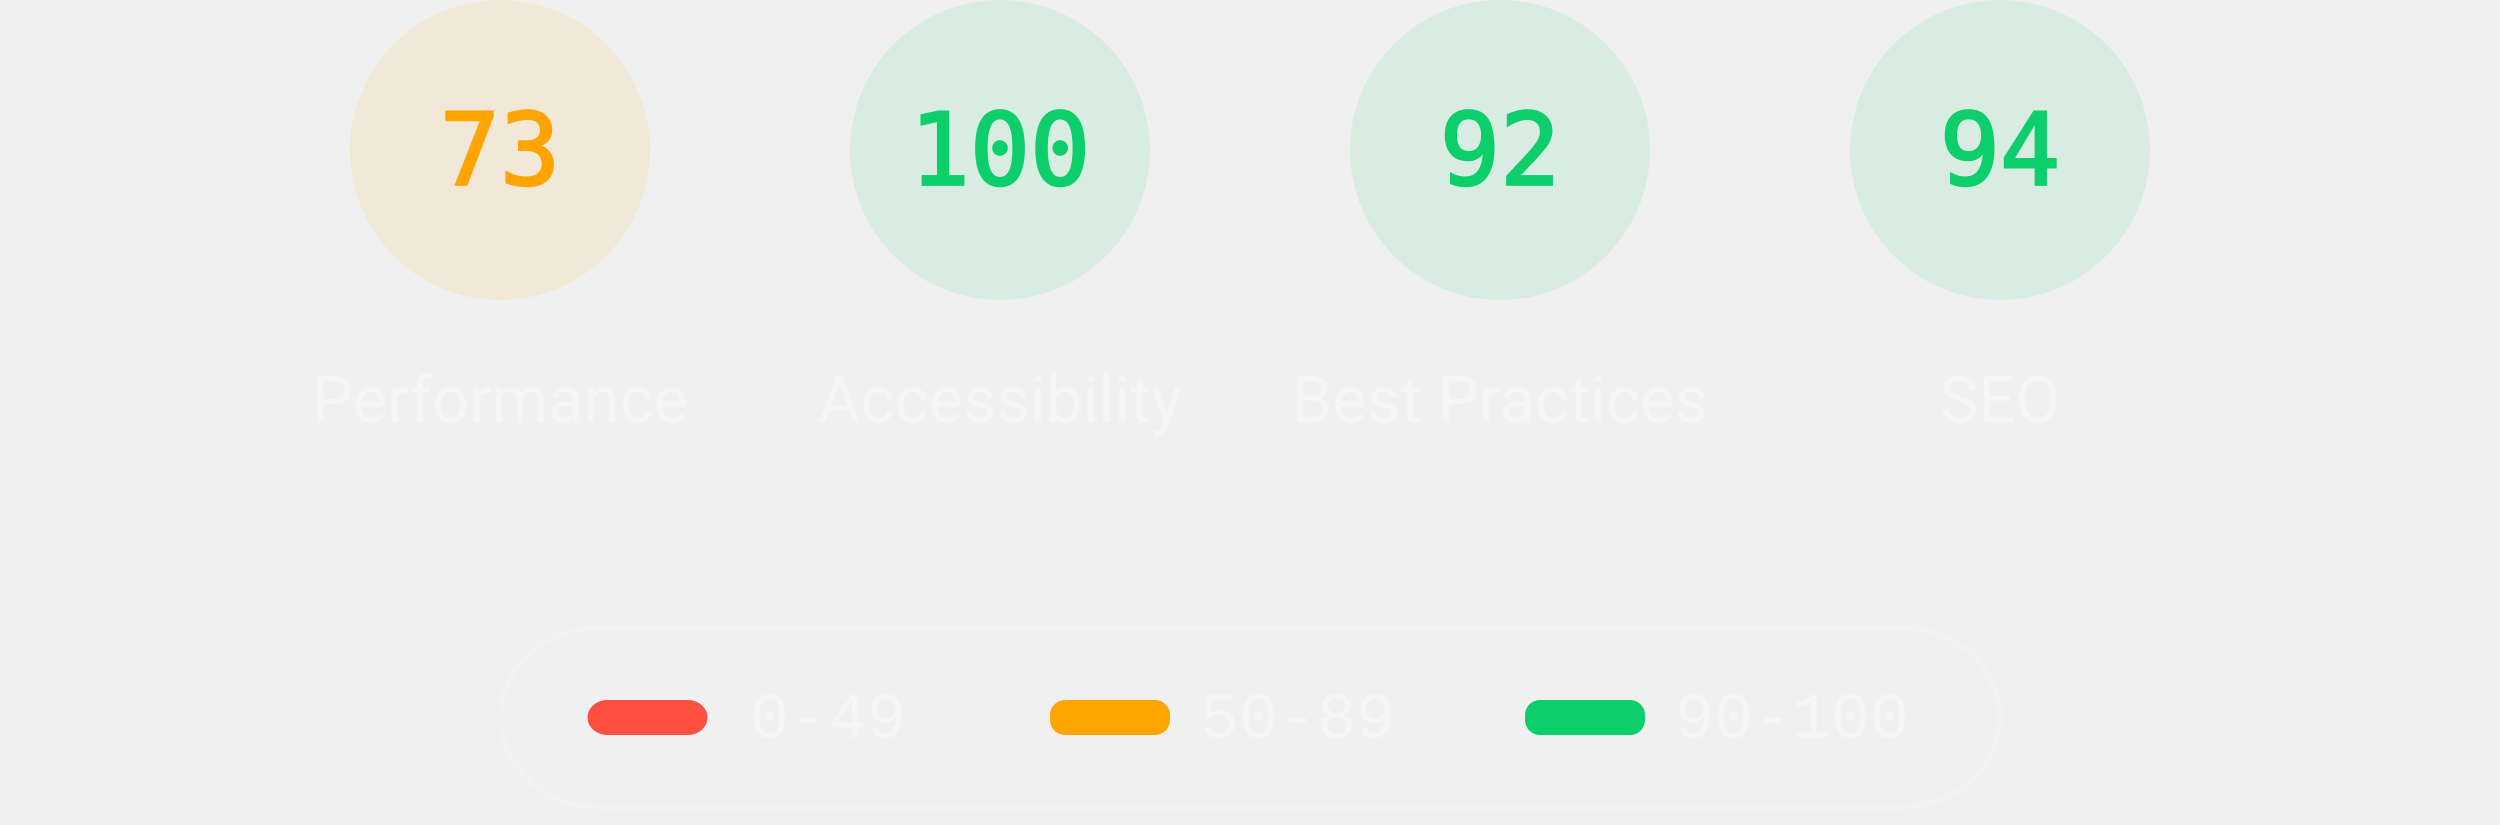
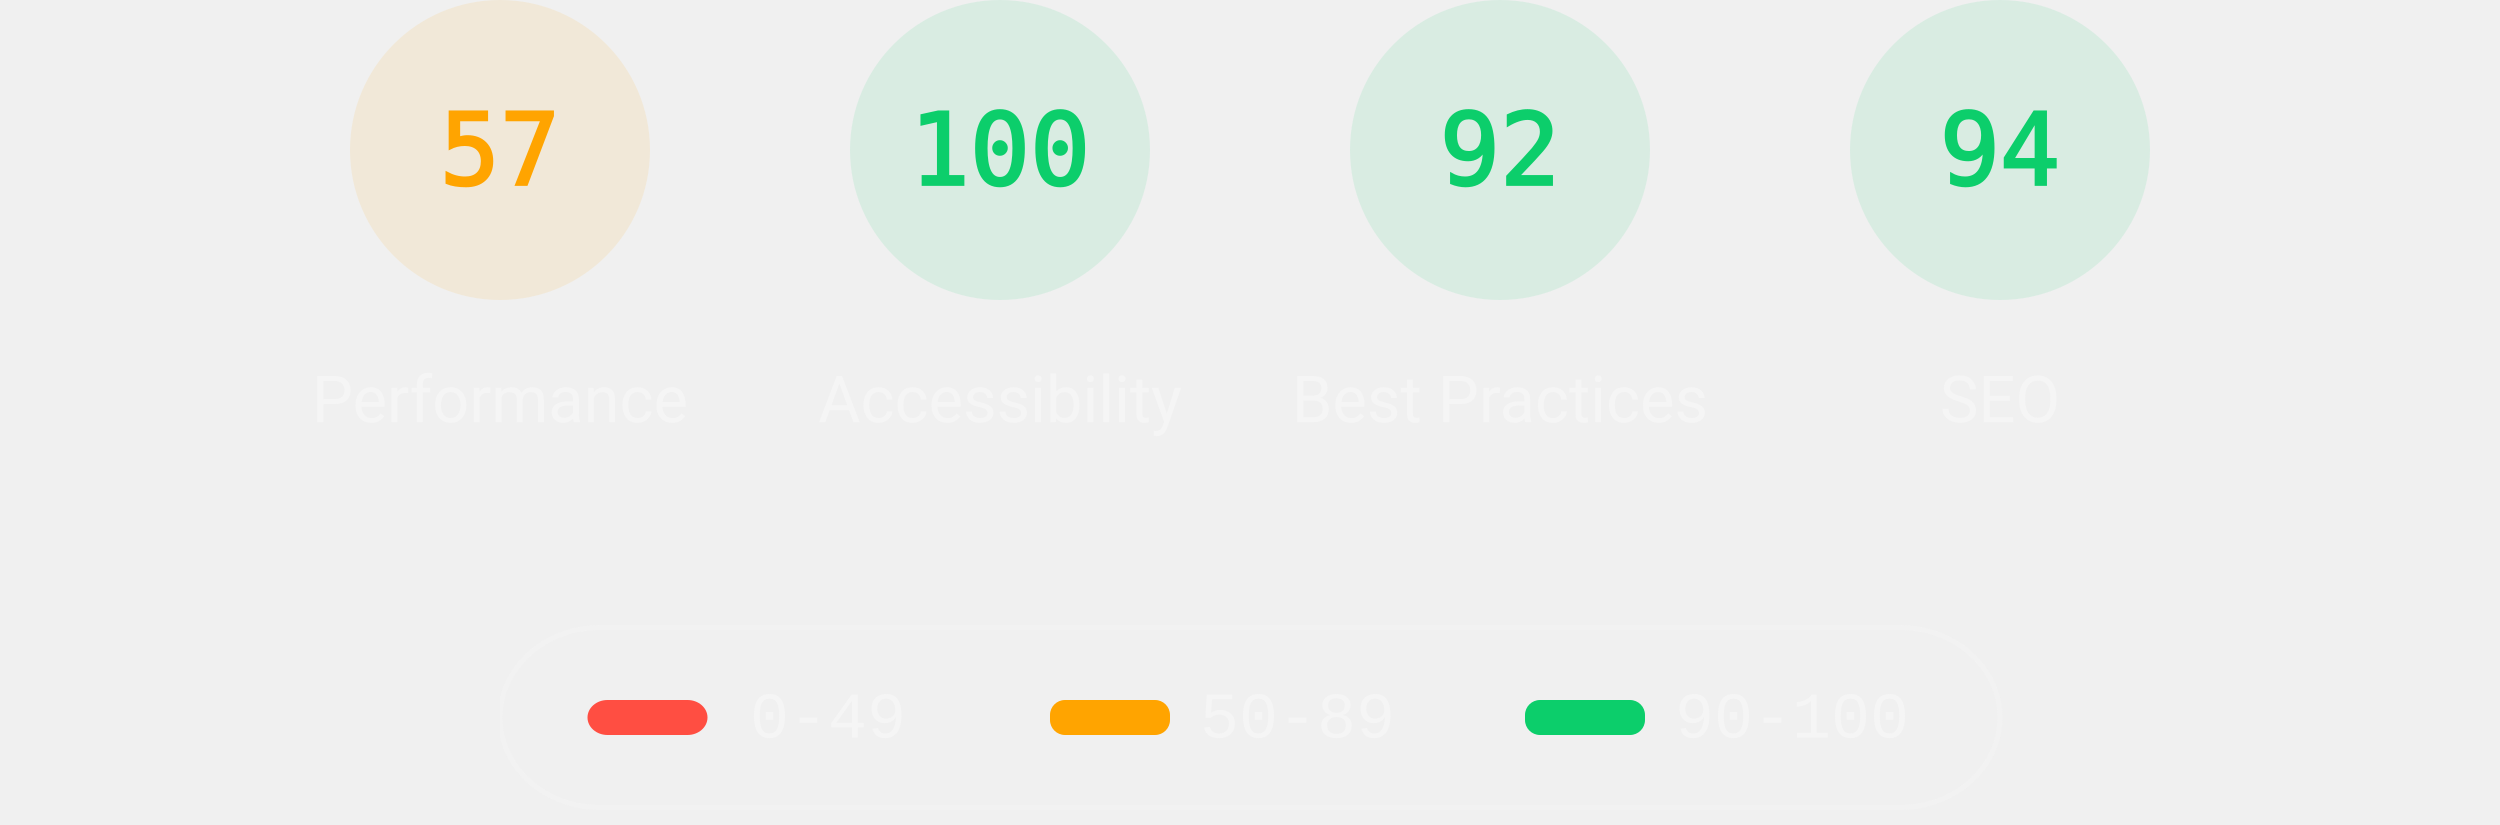
<svg xmlns="http://www.w3.org/2000/svg" class="theme--dark" fill="none" width="1000" height="330">
  <style>
			.gauge-base {
				opacity: 0.1
			}

			.gauge-arc {
				fill: none;
				animation-delay: 250ms;
				stroke-linecap: round;
				transform: rotate(-90deg);
				transform-origin: 100px 60px;
				animation: load-gauge 1s ease forwards
			}

			.guage-text {
				font-size: 40px;
				font-family: monospace;
				text-align: center
			}

			.guage-red {
				color: #ff4e42;
				fill: #ff4e42;
				stroke: #ff4e42
			}
			.guage-orange {
				color: #ffa400;
				fill: #ffa400;
				stroke: #ffa400
			}
			.guage-green {
				color: #0cce6b;
				fill: #0cce6b;
				stroke: #0cce6b
			}
			.theme--agnostic .guage-undefined {
				color: #5c5c5c;
				fill: #5c5c5c;
				stroke: #5c5c5c
			}
			.theme--light .guage-undefined {
				color: #1e1e1e;
				fill: #1e1e1e;
				stroke: #1e1e1e
			}
			.theme--dark .guage-undefined {
				color: #f5f5f5;
				fill: #f5f5f5;
				stroke: #f5f5f5
			}

			.guage-title {
				stroke: none;
				font-size: 26px;
				line-height: 26px;
				font-family: Roboto, Halvetica, Arial, sans-serif
			}
			.metric.guage-title {
				font-family: 'Courier New', Courier, monospace
			}
			.theme--agnostic .guage-title {
				color: #737373;
				fill: #737373
			}
			.theme--light .guage-title {
				color: #212121;
				fill: #212121
			}
			.theme--dark .guage-title {
				color: #f5f5f5;
				fill: #f5f5f5
			}

			@keyframes load-gauge {
				from {
					stroke-dasharray: 0 352.858
				}
			}
			.lh-gauge--pwa__disc {
				fill: #e0e0e0
			}
			.lh-gauge--pwa__logo {
				position: relative;
				fill: #b0b0b0
			}
			.lh-gauge--pwa__invisible {
				display: none
			}
			.lh-gauge--pwa__visible {
				display: inline
			}
			.guage-invisible {
				display: none
			}
			.lh-gauge--pwa__logo--primary-color {
				fill: #304ffe
			}
			.theme--agnostic .lh-gauge--pwa__logo--secondary-color {
				fill: #787878
			}
			.theme--light .lh-gauge--pwa__logo--secondary-color {
				fill: #3d3d3d
			}
			.theme--dark .lh-gauge--pwa__logo--secondary-color {
				fill: #d8b6b6
			}
			.theme--light #svg_2 {
				stroke: #00000022
			}
			.theme--agnostic #svg_2 {
				stroke: #616161
			}
			.theme--light #svg_2 {
				stroke: #00000022
			}
			.theme--dark #svg_2 {
				stroke: #f5f5f566
			}
		</style>
  <svg class="guage-div guage-perf guage-orange" viewBox="0 0 200 200" width="200" height="200" x="100" y="0">
    <circle class="gauge-base" r="56" cx="100" cy="60" stroke-width="8" />
-     <circle class="gauge-arc guage-arc-1" r="56" cx="100" cy="60" stroke-width="8" style="stroke-dasharray: 256.856, 351.858;" />
-     <text class="guage-text" x="100px" y="60px" alignment-baseline="central" dominant-baseline="central" text-anchor="middle">73</text>
+     <circle class="gauge-arc guage-arc-1" r="56" cx="100" cy="60" stroke-width="8" style="stroke-dasharray: 200.559, 351.858;" />
+     <text class="guage-text" x="100px" y="60px" alignment-baseline="central" dominant-baseline="central" text-anchor="middle">57</text>
    <text class="guage-title" x="100px" y="160px" alignment-baseline="central" dominant-baseline="central" text-anchor="middle">Performance</text>
  </svg>
  <svg class="guage-div guage-acc guage-green" viewBox="0 0 200 200" width="200" height="200" x="300" y="0">
    <circle class="gauge-base" r="56" cx="100" cy="60" stroke-width="8" />
    <circle class="gauge-arc guage-arc-2" r="56" cx="100" cy="60" stroke-width="8" style="stroke-dasharray: 351.858, 351.858;" />
    <text class="guage-text" x="100px" y="60px" alignment-baseline="central" dominant-baseline="central" text-anchor="middle">100</text>
    <text class="guage-title" x="100px" y="160px" alignment-baseline="central" dominant-baseline="central" text-anchor="middle">Accessibility</text>
  </svg>
  <svg class="guage-div guage-best guage-green" viewBox="0 0 200 200" width="200" height="200" x="500" y="0">
    <circle class="gauge-base" r="56" cx="100" cy="60" stroke-width="8" />
    <circle class="gauge-arc guage-arc-3" r="56" cx="100" cy="60" stroke-width="8" style="stroke-dasharray: 323.709, 351.858;" />
    <text class="guage-text" x="100px" y="60px" alignment-baseline="central" dominant-baseline="central" text-anchor="middle">92</text>
    <text class="guage-title" x="100px" y="160px" alignment-baseline="central" dominant-baseline="central" text-anchor="middle">Best Practices</text>
  </svg>
  <svg class="guage-div guage-seo guage-green" viewBox="0 0 200 200" width="200" height="200" x="700" y="0">
    <circle class="gauge-base" r="56" cx="100" cy="60" stroke-width="8" />
    <circle class="gauge-arc guage-arc-4" r="56" cx="100" cy="60" stroke-width="8" style="stroke-dasharray: 330.747, 351.858;" />
    <text class="guage-text" x="100px" y="60px" alignment-baseline="central" dominant-baseline="central" text-anchor="middle">94</text>
    <text class="guage-title" x="100px" y="160px" alignment-baseline="central" dominant-baseline="central" text-anchor="middle">SEO</text>
  </svg>
  <svg class="guage-div guage-pwa guage-invisible" viewBox="0 0 200 200" width="200" height="200" x="900" y="0">
    <svg viewBox="0 0 60 60" width="112" height="112" x="44" y="4">
      <defs>
        <linearGradient id="lh-gauge--pwa__check-circle__gradient-0" x1="50%" y1="0%" x2="50%" y2="100%">
          <stop stop-color="#00C852" offset="0%" />
          <stop stop-color="#009688" offset="100%" />
        </linearGradient>
        <linearGradient id="lh-gauge--pwa__installable__shadow-gradient-0" x1="76.056%" x2="24.111%" y1="82.995%" y2="24.735%">
          <stop stop-color="#A5D6A7" offset="0%" />
          <stop stop-color="#80CBC4" offset="100%" />
        </linearGradient>
        <linearGradient id="lh-gauge--pwa__fast-reliable__shadow-gradient-0" x1="76.056%" y1="82.995%" x2="25.678%" y2="26.493%">
          <stop stop-color="#64B5F6" offset="0%" />
          <stop stop-color="#2979FF" offset="100%" />
        </linearGradient>
        <g id="lh-gauge--pwa__fast-reliable-badge-0">
          <circle fill="#FFFFFF" cx="10" cy="10" r="10" />
          <path fill="#304FFE" d="M10 3.58l5.25 2.34v3.5c0 3.23-2.24 6.26-5.25 7-3.01-.74-5.25-3.77-5.25-7v-3.5L10 3.58zm-.47 10.74l2.76-4.83.03-.07c.04-.08 0-.24-.22-.24h-1.64l.47-3.26h-.47l-2.7 4.77c-.02.01.05-.1-.04.05-.09.16-.1.31.18.31h1.63l-.47 3.27h.47z" />
        </g>
        <g id="lh-gauge--pwa__installable-badge-0">
          <circle fill="#FFFFFF" cx="10" cy="10" r="10" />
          <path fill="#009688" d="M10 4.167A5.835 5.835 0 0 0 4.167 10 5.835 5.835 0 0 0 10 15.833 5.835 5.835 0 0 0 15.833 10 5.835 5.835 0 0 0 10 4.167zm2.917 6.416h-2.334v2.334H9.417v-2.334H7.083V9.417h2.334V7.083h1.166v2.334h2.334v1.166z" />
        </g>
      </defs>
      <g stroke="none" fill-rule="nonzero">
        <circle class="lh-gauge--pwa__disc" cx="30" cy="30" r="30" />
        <g class="lh-gauge--pwa__logo">
          <path d="M35.66 19.39l.7-1.75h2L37.4 15 38.6 12l3.4 9h-2.51l-.58-1.61z" />
          <path d="M33.52 21l3.65-9h-2.42l-2.5 5.82L30.5 12h-1.86l-1.9 5.82-1.35-2.65-1.21 3.72L25.4 21h2.38l1.72-5.2 1.64 5.2z" />
          <path fill-rule="nonzero" d="M20.3 17.91h1.48c.45 0 .85-.05 1.2-.15l.39-1.18 1.07-3.3a2.64 2.64 0 0 0-.28-.37c-.55-.6-1.36-.91-2.42-.91H18v9h2.3V17.9zm1.96-3.84c.22.22.33.5.33.87 0 .36-.1.65-.29.87-.2.23-.59.35-1.15.35h-.86v-2.41h.87c.52 0 .89.1 1.1.32z" />
        </g>
        <rect class="lh-gauge--pwa__component lh-gauge--pwa__na-line lh-gauge--pwa__invisible" fill="#FFFFFF" x="20" y="32" width="20" height="4" rx="2" />
        <g class="lh-gauge--pwa__component lh-gauge--pwa__fast-reliable-badge lh-gauge--pwa__invisible" transform="translate(20, 29)">
          <path fill="url(#lh-gauge--pwa__fast-reliable__shadow-gradient-0)" d="M33.63 19.49A30 30 0 0 1 16.2 30.36L3 17.14 17.14 3l16.49 16.49z" />
          <use href="#lh-gauge--pwa__fast-reliable-badge-0" />
        </g>
        <g class="lh-gauge--pwa__component lh-gauge--pwa__installable-badge lh-gauge--pwa__invisible" transform="translate(20, 29)">
          <path fill="url(#lh-gauge--pwa__installable__shadow-gradient-0)" d="M33.629 19.487c-4.272 5.453-10.391 9.39-17.415 10.869L3 17.142 17.142 3 33.63 19.487z" />
          <use href="#lh-gauge--pwa__installable-badge-0" />
        </g>
        <g class="lh-gauge--pwa__component lh-gauge--pwa__fast-reliable-installable-badges lh-gauge--pwa__invisible">
          <g transform="translate(8, 29)">
            <path fill="url(#lh-gauge--pwa__fast-reliable__shadow-gradient-0)" d="M16.321 30.463L3 17.143 17.142 3l22.365 22.365A29.864 29.864 0 0 1 22 31c-1.942 0-3.84-.184-5.679-.537z" />
            <use href="#lh-gauge--pwa__fast-reliable-badge-0" />
          </g>
          <g transform="translate(32, 29)">
            <path fill="url(#lh-gauge--pwa__installable__shadow-gradient-0)" d="M25.982 11.84a30.107 30.107 0 0 1-13.08 15.203L3 17.143 17.142 3l8.84 8.84z" />
            <use href="#lh-gauge--pwa__installable-badge-0" />
          </g>
        </g>
        <g class="lh-gauge--pwa__component lh-gauge--pwa__check-circle lh-gauge--pwa__invisible" transform="translate(18, 28)">
          <circle fill="#FFFFFF" cx="12" cy="12" r="12" />
          <path fill="url(#lh-gauge--pwa__check-circle__gradient-0)" d="M12 2a10 10 0 1 0 0 20 10 10 0 0 0 0-20zm-2 15l-5-5 1.41-1.41L10 14.17l7.59-7.59L19 8l-9 9z" />
        </g>
      </g>
    </svg>
    <text class="guage-title" y="160px" alignment-baseline="central" dominant-baseline="central" text-anchor="middle">
      <tspan x="100px" dy="-6px">Progressive</tspan>
      <tspan x="100px" dy="30px">Web App</tspan>
    </text>
  </svg>
  <svg width="604" height="76" x="200" y="250">
    <g>
      <rect fill="none" id="canvas_background" height="80" width="604" y="-1" x="-1" />
      <g display="none" overflow="visible" y="0" x="0" height="100%" width="100%" id="canvasGrid">
        <rect fill="url(#gridpattern)" stroke-width="0" y="0" x="0" height="100%" width="100%" />
      </g>
    </g>
    <g>
      <rect fill-opacity="0" stroke-width="2" rx="40" id="svg_2" height="72" width="600" y="1" x="0" fill="#000000" />
      <rect stroke="#000" rx="8" id="svg_3" height="14" width="48" y="30" x="35" stroke-opacity="null" stroke-width="0" fill="#ff4e42" />
      <rect stroke="#000" rx="6" id="svg_4" height="14" width="48" y="30" x="220" stroke-opacity="null" stroke-width="0" fill="#ffa400" />
      <rect stroke="#000" rx="6" id="svg_5" height="14" width="48" y="30" x="410" stroke-opacity="null" stroke-width="0" fill="#0cce6b" />
      <text class="metric guage-title" xml:space="preserve" text-anchor="start" font-size="26" id="svg_6" y="45" x="100" stroke-opacity="null" stroke-width="0" stroke="#000">0-49</text>
      <text class="metric guage-title" xml:space="preserve" text-anchor="start" font-size="26" id="svg_7" y="45" x="280" stroke-opacity="null" stroke-width="0" stroke="#000">50-89</text>
      <text class="metric guage-title" xml:space="preserve" text-anchor="start" font-size="26" id="svg_8" y="45" x="470" stroke-opacity="null" stroke-width="0" stroke="#000">90-100</text>
    </g>
  </svg>
</svg>
